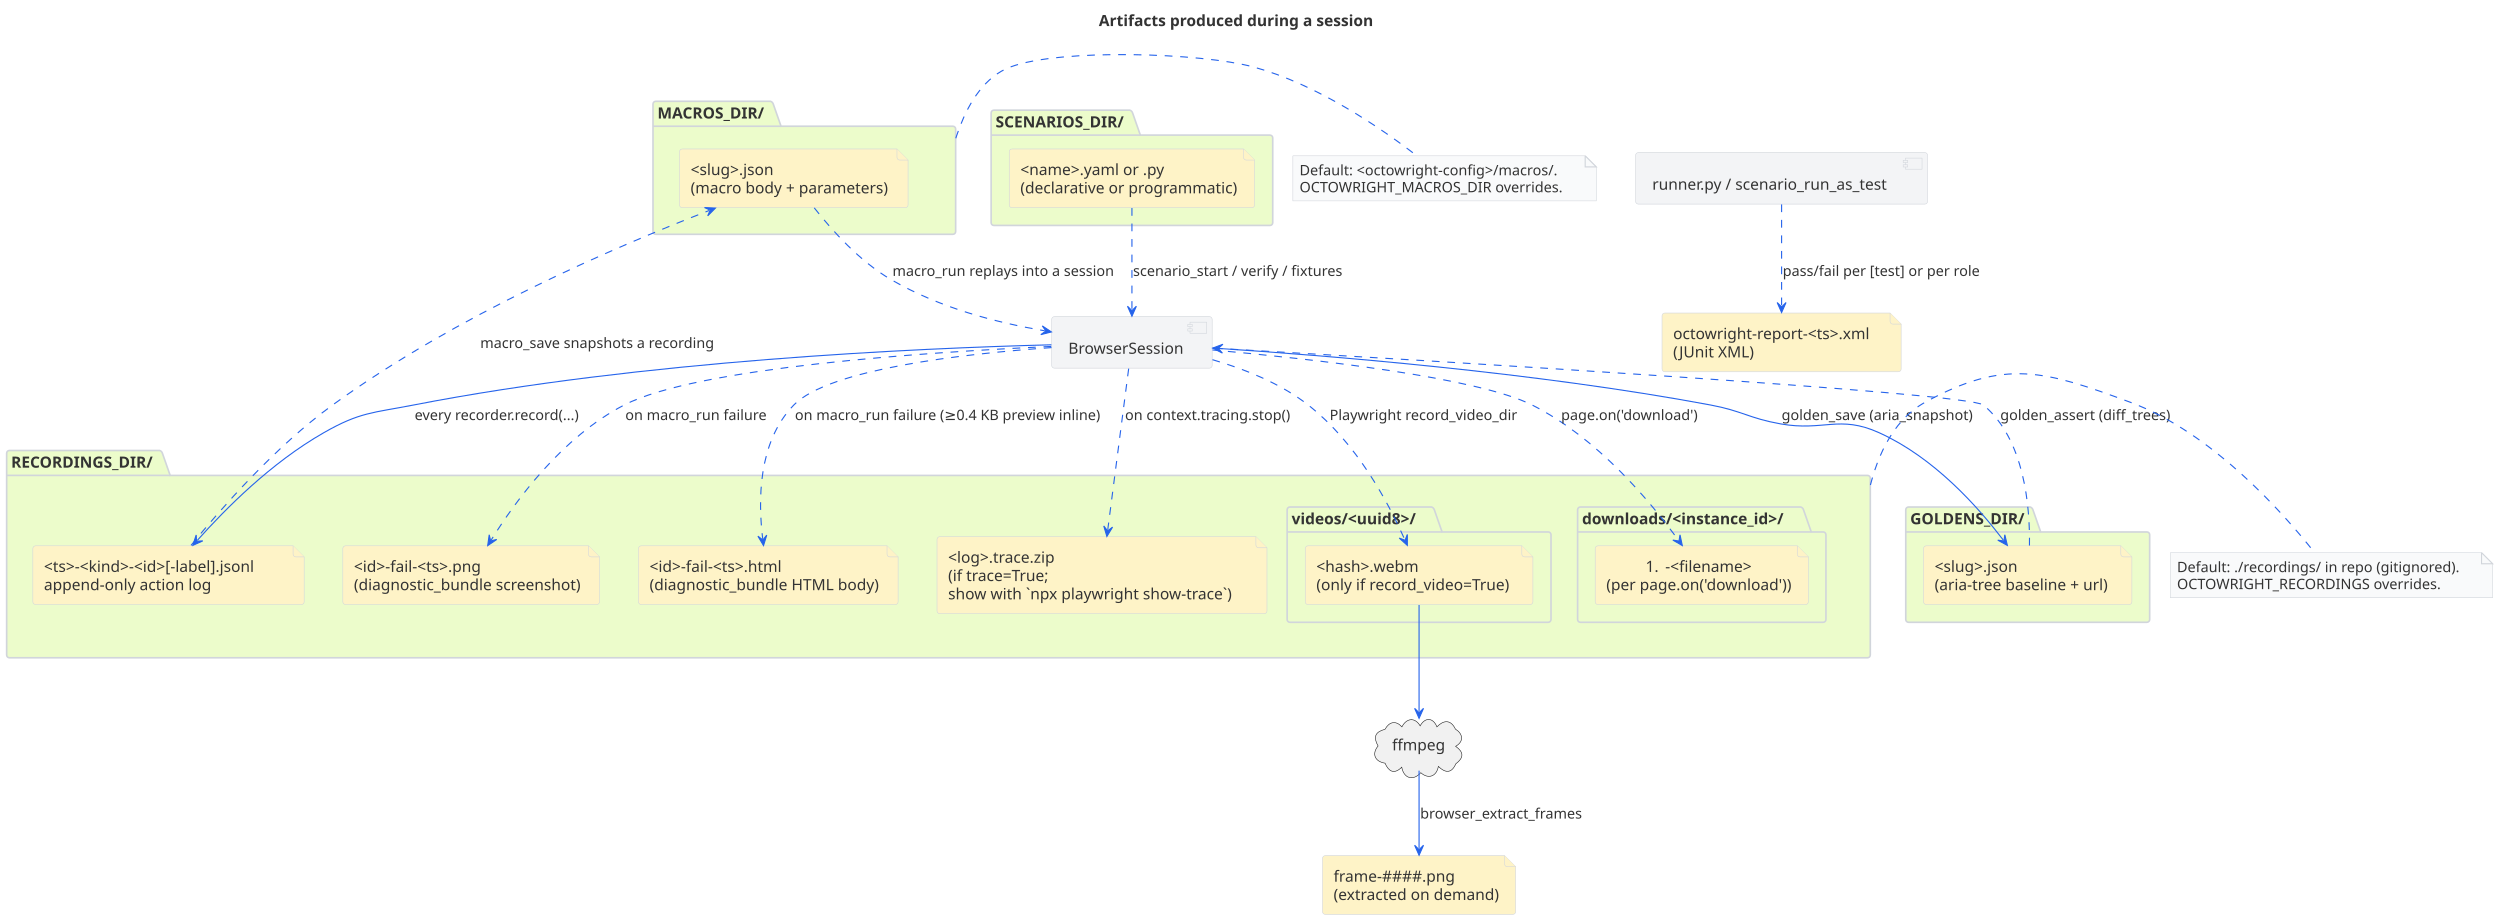
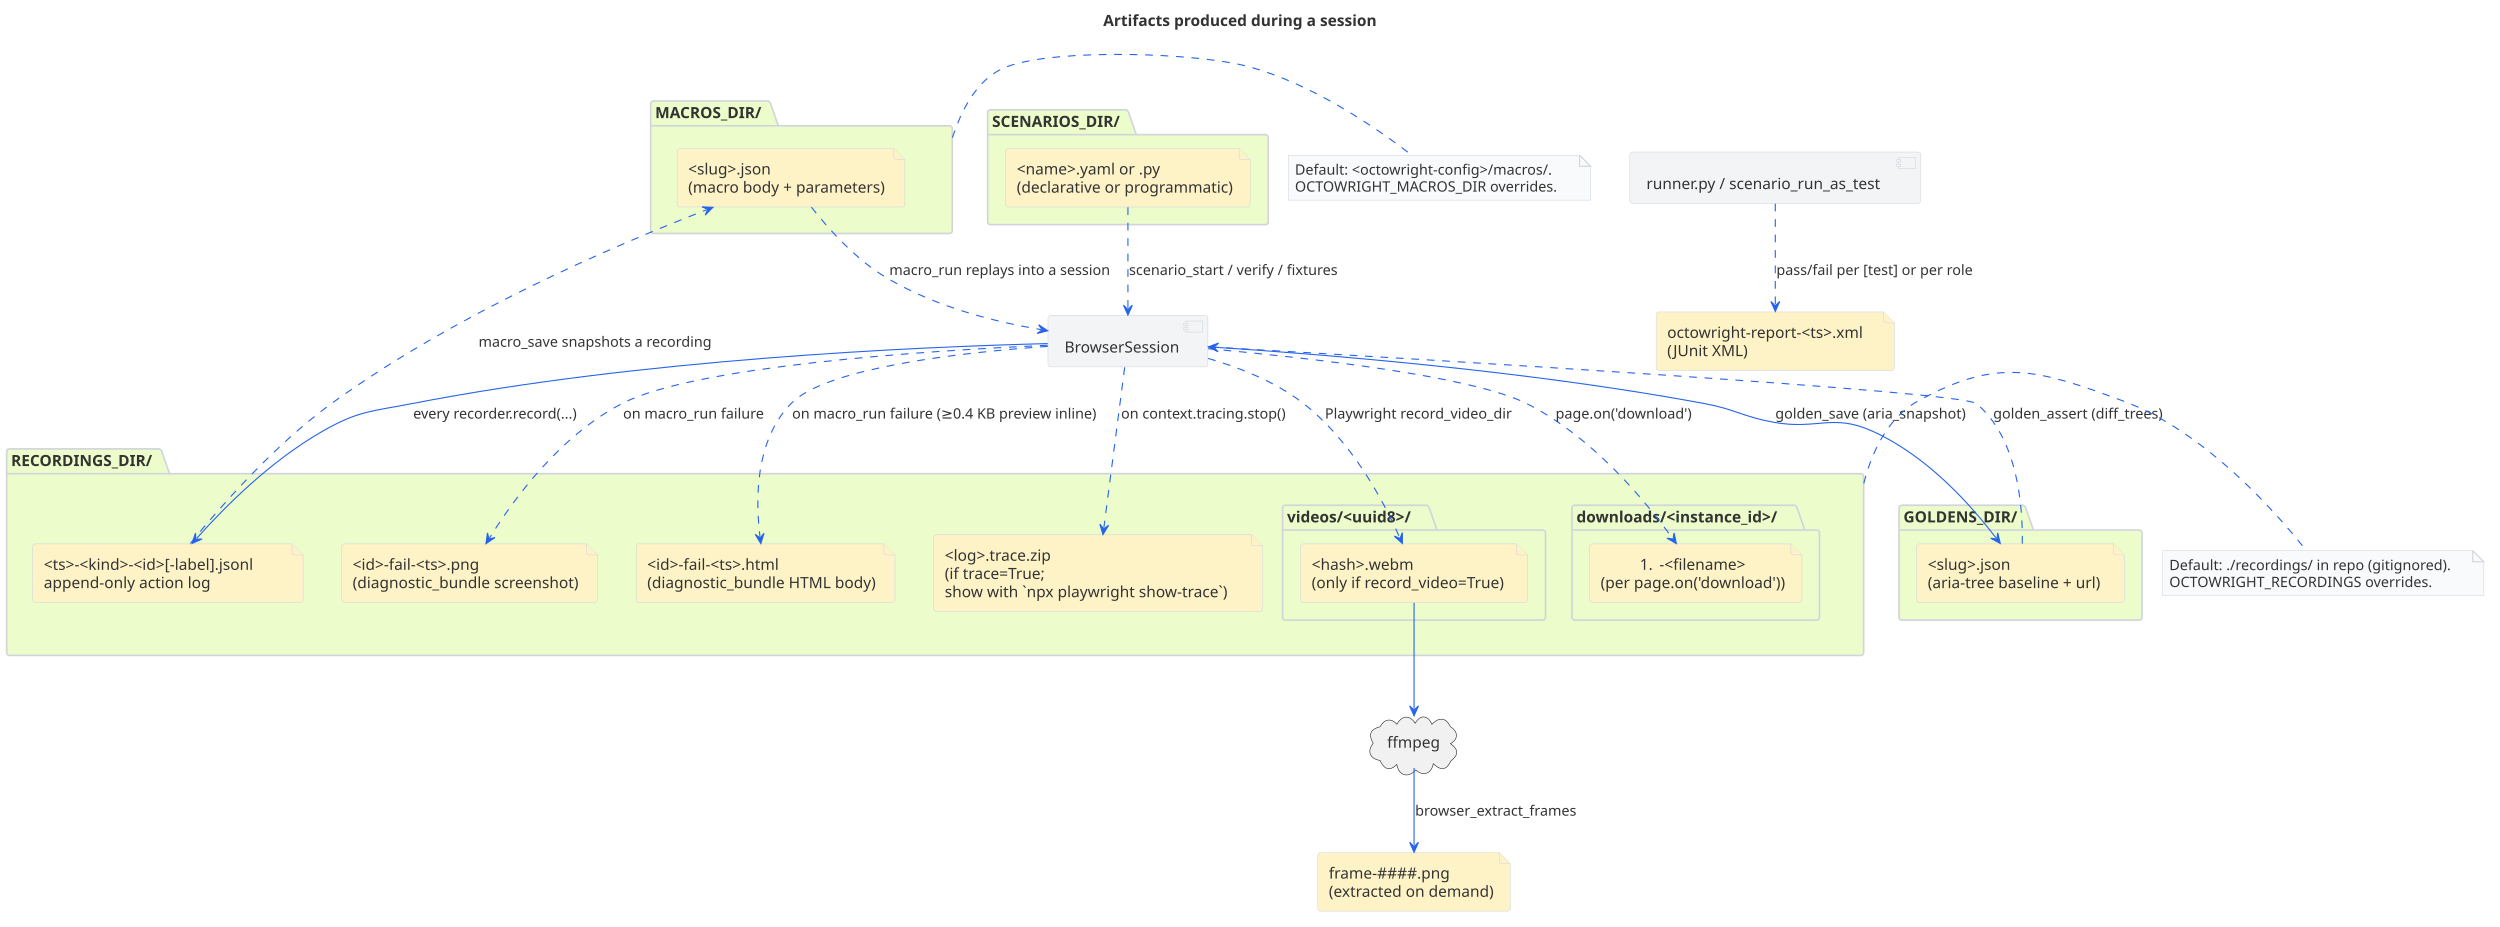
- <svg xmlns="http://www.w3.org/2000/svg" contentStyleType="text/css" data-diagram-type="DESCRIPTION" height="831px" preserveAspectRatio="none" style="width:2255px;height:831px;background:#FFFFFF;" version="1.1" viewBox="0 0 2255 831" width="2255px" zoomAndPan="magnify">
+ <svg xmlns="http://www.w3.org/2000/svg" contentStyleType="text/css" data-diagram-type="DESCRIPTION" height="839px" preserveAspectRatio="none" style="width:2263px;height:839px;background:#FFFFFF;" version="1.1" viewBox="0 0 2263 839" width="2263px" zoomAndPan="magnify">
  <defs />
  <g>
    <g class="title" data-source-line="5">
-       <text fill="#333333" font-family="sans-serif" font-size="14" font-weight="bold" lengthAdjust="spacing" textLength="259.103" x="991.128" y="23.535">Artifacts produced during a session</text>
+       <text fill="#333333" font-family="sans-serif" font-size="14" font-weight="700" lengthAdjust="spacing" textLength="259.103" x="998.628" y="23.535">Artifacts produced during a session</text>
    </g>
    <g class="cluster" data-qualified-name="REC" data-source-line="21" id="ent0003">
      <path d="M8.5,406.328 L143.983,406.328 A3.75,3.75 0 0 1 146.483,408.828 L153.483,428.817 L1684.5,428.817 A2.5,2.5 0 0 1 1687,431.317 L1687,590.808 A2.5,2.5 0 0 1 1684.5,593.308 L8.5,593.308 A2.5,2.5 0 0 1 6,590.808 L6,408.828 A2.5,2.5 0 0 1 8.5,406.328" fill="#ECFCCB" style="stroke:#D1D5DB;stroke-width:1.5;" />
      <line style="stroke:#D1D5DB;stroke-width:1.5;" x1="6" x2="153.483" y1="428.817" y2="428.817" />
-       <text fill="#333333" font-family="sans-serif" font-size="14" font-weight="bold" lengthAdjust="spacing" textLength="134.483" x="10" y="421.863">RECORDINGS_DIR/</text>
+       <text fill="#333333" font-family="sans-serif" font-size="14" font-weight="700" lengthAdjust="spacing" textLength="134.483" x="10" y="421.863">RECORDINGS_DIR/</text>
    </g>
    <g class="cluster" data-qualified-name="REC.VDIR" data-source-line="23" id="ent0005">
      <path d="M1163.5,457.328 L1291.252,457.328 A3.75,3.75 0 0 1 1293.752,459.828 L1300.752,479.817 L1396.5,479.817 A2.5,2.5 0 0 1 1399,482.317 L1399,558.808 A2.5,2.5 0 0 1 1396.5,561.308 L1163.5,561.308 A2.5,2.5 0 0 1 1161,558.808 L1161,459.828 A2.5,2.5 0 0 1 1163.5,457.328" fill="#ECFCCB" style="stroke:#D1D5DB;stroke-width:1.5;" />
      <line style="stroke:#D1D5DB;stroke-width:1.5;" x1="1161" x2="1300.752" y1="479.817" y2="479.817" />
-       <text fill="#333333" font-family="sans-serif" font-size="14" font-weight="bold" lengthAdjust="spacing" textLength="126.752" x="1165" y="472.863">videos/&lt;uuid8&gt;/</text>
+       <text fill="#333333" font-family="sans-serif" font-size="14" font-weight="700" lengthAdjust="spacing" textLength="126.752" x="1165" y="472.863">videos/&lt;uuid8&gt;/</text>
    </g>
    <g class="cluster" data-qualified-name="REC.DLDIR" data-source-line="26" id="ent0007">
      <path d="M1425.5,457.328 L1624.257,457.328 A3.75,3.75 0 0 1 1626.757,459.828 L1633.757,479.817 L1644.5,479.817 A2.5,2.5 0 0 1 1647,482.317 L1647,558.808 A2.5,2.5 0 0 1 1644.5,561.308 L1425.5,561.308 A2.5,2.5 0 0 1 1423,558.808 L1423,459.828 A2.5,2.5 0 0 1 1425.5,457.328" fill="#ECFCCB" style="stroke:#D1D5DB;stroke-width:1.5;" />
      <line style="stroke:#D1D5DB;stroke-width:1.5;" x1="1423" x2="1633.757" y1="479.817" y2="479.817" />
-       <text fill="#333333" font-family="sans-serif" font-size="14" font-weight="bold" lengthAdjust="spacing" textLength="197.757" x="1427" y="472.863">downloads/&lt;instance_id&gt;/</text>
+       <text fill="#333333" font-family="sans-serif" font-size="14" font-weight="700" lengthAdjust="spacing" textLength="197.757" x="1427" y="472.863">downloads/&lt;instance_id&gt;/</text>
    </g>
    <g class="cluster" data-qualified-name="MAC" data-source-line="34" id="ent0012">
      <path d="M591.5,91.378 L694.991,91.378 A3.75,3.75 0 0 1 697.491,93.878 L704.491,113.867 L859.5,113.867 A2.5,2.5 0 0 1 862,116.367 L862,208.848 A2.5,2.5 0 0 1 859.5,211.348 L591.5,211.348 A2.5,2.5 0 0 1 589,208.848 L589,93.878 A2.5,2.5 0 0 1 591.5,91.378" fill="#ECFCCB" style="stroke:#D1D5DB;stroke-width:1.5;" />
      <line style="stroke:#D1D5DB;stroke-width:1.5;" x1="589" x2="704.491" y1="113.867" y2="113.867" />
-       <text fill="#333333" font-family="sans-serif" font-size="14" font-weight="bold" lengthAdjust="spacing" textLength="102.491" x="593" y="106.913">MACROS_DIR/</text>
+       <text fill="#333333" font-family="sans-serif" font-size="14" font-weight="700" lengthAdjust="spacing" textLength="102.491" x="593" y="106.913">MACROS_DIR/</text>
    </g>
    <g class="cluster" data-qualified-name="GOLD" data-source-line="38" id="ent0014">
      <path d="M1721.5,457.328 L1831.191,457.328 A3.75,3.75 0 0 1 1833.691,459.828 L1840.691,479.817 L1936.5,479.817 A2.5,2.5 0 0 1 1939,482.317 L1939,558.808 A2.5,2.5 0 0 1 1936.5,561.308 L1721.5,561.308 A2.5,2.5 0 0 1 1719,558.808 L1719,459.828 A2.5,2.5 0 0 1 1721.5,457.328" fill="#ECFCCB" style="stroke:#D1D5DB;stroke-width:1.5;" />
      <line style="stroke:#D1D5DB;stroke-width:1.5;" x1="1719" x2="1840.691" y1="479.817" y2="479.817" />
-       <text fill="#333333" font-family="sans-serif" font-size="14" font-weight="bold" lengthAdjust="spacing" textLength="108.691" x="1723" y="472.863">GOLDENS_DIR/</text>
+       <text fill="#333333" font-family="sans-serif" font-size="14" font-weight="700" lengthAdjust="spacing" textLength="108.691" x="1723" y="472.863">GOLDENS_DIR/</text>
    </g>
    <g class="cluster" data-qualified-name="SCN" data-source-line="42" id="ent0016">
      <path d="M896.5,99.378 L1019.091,99.378 A3.75,3.75 0 0 1 1021.591,101.878 L1028.591,121.867 L1145.5,121.867 A2.5,2.5 0 0 1 1148,124.367 L1148,200.848 A2.5,2.5 0 0 1 1145.5,203.348 L896.5,203.348 A2.5,2.5 0 0 1 894,200.848 L894,101.878 A2.5,2.5 0 0 1 896.5,99.378" fill="#ECFCCB" style="stroke:#D1D5DB;stroke-width:1.5;" />
      <line style="stroke:#D1D5DB;stroke-width:1.5;" x1="894" x2="1028.591" y1="121.867" y2="121.867" />
-       <text fill="#333333" font-family="sans-serif" font-size="14" font-weight="bold" lengthAdjust="spacing" textLength="121.591" x="898" y="114.913">SCENARIOS_DIR/</text>
+       <text fill="#333333" font-family="sans-serif" font-size="14" font-weight="700" lengthAdjust="spacing" textLength="121.591" x="898" y="114.913">SCENARIOS_DIR/</text>
    </g>
    <g class="entity" data-qualified-name="REC.JSONL" data-source-line="22" id="ent0004">
      <path d="M29.63,494.828 L29.63,542.805 A2.5,2.5 0 0 0 32.13,545.305 L271.868,545.305 A2.5,2.5 0 0 0 274.368,542.805 L274.368,502.328 L264.368,492.328 L32.13,492.328 A2.5,2.5 0 0 0 29.63,494.828" fill="#FEF3C7" style="stroke:#D1D5DB;stroke-width:0.5;" />
      <path d="M264.368,492.328 L264.368,499.828 A2.5,2.5 0 0 0 266.868,502.328 L274.368,502.328" fill="#FEF3C7" style="stroke:#D1D5DB;stroke-width:0.5;" />
      <text fill="#333333" font-family="sans-serif" font-size="14" lengthAdjust="spacing" textLength="224.738" x="39.63" y="515.863">&lt;ts&gt;-&lt;kind&gt;-&lt;id&gt;[-label].jsonl</text>
      <text fill="#333333" font-family="sans-serif" font-size="14" lengthAdjust="spacing" textLength="159.113" x="39.63" y="532.352">append-only action log</text>
    </g>
    <g class="entity" data-qualified-name="REC.FAILPNG" data-source-line="29" id="ent0009">
      <path d="M309.22,494.828 L309.22,542.805 A2.5,2.5 0 0 0 311.72,545.305 L538.285,545.305 A2.5,2.5 0 0 0 540.785,542.805 L540.785,502.328 L530.785,492.328 L311.72,492.328 A2.5,2.5 0 0 0 309.22,494.828" fill="#FEF3C7" style="stroke:#D1D5DB;stroke-width:0.5;" />
      <path d="M530.785,492.328 L530.785,499.828 A2.5,2.5 0 0 0 533.285,502.328 L540.785,502.328" fill="#FEF3C7" style="stroke:#D1D5DB;stroke-width:0.5;" />
      <text fill="#333333" font-family="sans-serif" font-size="14" lengthAdjust="spacing" textLength="137.58" x="319.22" y="515.863">&lt;id&gt;-fail-&lt;ts&gt;.png</text>
      <text fill="#333333" font-family="sans-serif" font-size="14" lengthAdjust="spacing" textLength="211.565" x="319.22" y="532.352">(diagnostic_bundle screenshot)</text>
    </g>
    <g class="entity" data-qualified-name="REC.FAILHTML" data-source-line="30" id="ent0010">
      <path d="M575.89,494.828 L575.89,542.805 A2.5,2.5 0 0 0 578.39,545.305 L807.601,545.305 A2.5,2.5 0 0 0 810.101,542.805 L810.101,502.328 L800.101,492.328 L578.39,492.328 A2.5,2.5 0 0 0 575.89,494.828" fill="#FEF3C7" style="stroke:#D1D5DB;stroke-width:0.5;" />
      <path d="M800.101,492.328 L800.101,499.828 A2.5,2.5 0 0 0 802.601,502.328 L810.101,502.328" fill="#FEF3C7" style="stroke:#D1D5DB;stroke-width:0.5;" />
      <text fill="#333333" font-family="sans-serif" font-size="14" lengthAdjust="spacing" textLength="142.393" x="585.89" y="515.863">&lt;id&gt;-fail-&lt;ts&gt;.html</text>
      <text fill="#333333" font-family="sans-serif" font-size="14" lengthAdjust="spacing" textLength="214.211" x="585.89" y="532.352">(diagnostic_bundle HTML body)</text>
    </g>
    <g class="entity" data-qualified-name="REC.TRACEZIP" data-source-line="31" id="ent0011">
      <path d="M845.19,486.578 L845.19,551.043 A2.5,2.5 0 0 0 847.69,553.543 L1140.318,553.543 A2.5,2.5 0 0 0 1142.818,551.043 L1142.818,494.078 L1132.818,484.078 L847.69,484.078 A2.5,2.5 0 0 0 845.19,486.578" fill="#FEF3C7" style="stroke:#D1D5DB;stroke-width:0.5;" />
      <path d="M1132.818,484.078 L1132.818,491.578 A2.5,2.5 0 0 0 1135.318,494.078 L1142.818,494.078" fill="#FEF3C7" style="stroke:#D1D5DB;stroke-width:0.5;" />
      <text fill="#333333" font-family="sans-serif" font-size="14" lengthAdjust="spacing" textLength="107.044" x="855.19" y="507.613">&lt;log&gt;.trace.zip</text>
      <text fill="#333333" font-family="sans-serif" font-size="14" lengthAdjust="spacing" textLength="98.472" x="855.19" y="524.102">(if trace=True;</text>
      <text fill="#333333" font-family="sans-serif" font-size="14" lengthAdjust="spacing" textLength="277.628" x="855.19" y="540.59">show with `npx playwright show-trace`)</text>
    </g>
    <g class="entity" data-qualified-name="REC.VDIR.WEBM" data-source-line="24" id="ent0006">
      <path d="M1177.33,494.828 L1177.33,542.805 A2.5,2.5 0 0 0 1179.83,545.305 L1380.18,545.305 A2.5,2.5 0 0 0 1382.68,542.805 L1382.68,502.328 L1372.68,492.328 L1179.83,492.328 A2.5,2.5 0 0 0 1177.33,494.828" fill="#FEF3C7" style="stroke:#D1D5DB;stroke-width:0.5;" />
      <path d="M1372.68,492.328 L1372.68,499.828 A2.5,2.5 0 0 0 1375.18,502.328 L1382.68,502.328" fill="#FEF3C7" style="stroke:#D1D5DB;stroke-width:0.5;" />
      <text fill="#333333" font-family="sans-serif" font-size="14" lengthAdjust="spacing" textLength="99.401" x="1187.33" y="515.863">&lt;hash&gt;.webm</text>
      <text fill="#333333" font-family="sans-serif" font-size="14" lengthAdjust="spacing" textLength="185.35" x="1187.33" y="532.352">(only if record_video=True)</text>
    </g>
    <g class="entity" data-qualified-name="REC.DLDIR.DLFILES" data-source-line="27" id="ent0008">
      <path d="M1438.87,494.828 L1438.87,542.805 A2.5,2.5 0 0 0 1441.37,545.305 L1628.629,545.305 A2.5,2.5 0 0 0 1631.129,542.805 L1631.129,502.328 L1621.129,492.328 L1441.37,492.328 A2.5,2.5 0 0 0 1438.87,494.828" fill="#FEF3C7" style="stroke:#D1D5DB;stroke-width:0.5;" />
      <path d="M1621.129,492.328 L1621.129,499.828 A2.5,2.5 0 0 0 1623.629,502.328 L1631.129,502.328" fill="#FEF3C7" style="stroke:#D1D5DB;stroke-width:0.5;" />
      <text fill="#333333" font-family="sans-serif" font-size="14" lengthAdjust="spacing" textLength="13.282" x="1484.294" y="515.863">1.</text>
      <text fill="#333333" font-family="sans-serif" font-size="14" lengthAdjust="spacing" textLength="88.689" x="1502.006" y="515.863">-&lt;filename&gt;</text>
      <text fill="#333333" font-family="sans-serif" font-size="14" lengthAdjust="spacing" textLength="172.259" x="1448.87" y="532.352">(per page.on('download'))</text>
    </g>
    <g class="entity" data-qualified-name="MAC.MACFILE" data-source-line="35" id="ent0013">
      <path d="M612.93,136.878 L612.93,184.855 A2.5,2.5 0 0 0 615.43,187.355 L816.566,187.355 A2.5,2.5 0 0 0 819.066,184.855 L819.066,144.378 L809.066,134.378 L615.43,134.378 A2.5,2.5 0 0 0 612.93,136.878" fill="#FEF3C7" style="stroke:#D1D5DB;stroke-width:0.5;" />
      <path d="M809.066,134.378 L809.066,141.878 A2.5,2.5 0 0 0 811.566,144.378 L819.066,144.378" fill="#FEF3C7" style="stroke:#D1D5DB;stroke-width:0.5;" />
      <text fill="#333333" font-family="sans-serif" font-size="14" lengthAdjust="spacing" textLength="83.973" x="622.93" y="157.913">&lt;slug&gt;.json</text>
      <text fill="#333333" font-family="sans-serif" font-size="14" lengthAdjust="spacing" textLength="186.136" x="622.93" y="174.402">(macro body + parameters)</text>
    </g>
    <g class="entity" data-qualified-name="GOLD.GOLDFILE" data-source-line="39" id="ent0015">
      <path d="M1735.02,494.828 L1735.02,542.805 A2.5,2.5 0 0 0 1737.52,545.305 L1920.472,545.305 A2.5,2.5 0 0 0 1922.972,542.805 L1922.972,502.328 L1912.972,492.328 L1737.52,492.328 A2.5,2.5 0 0 0 1735.02,494.828" fill="#FEF3C7" style="stroke:#D1D5DB;stroke-width:0.5;" />
      <path d="M1912.972,492.328 L1912.972,499.828 A2.5,2.5 0 0 0 1915.472,502.328 L1922.972,502.328" fill="#FEF3C7" style="stroke:#D1D5DB;stroke-width:0.5;" />
      <text fill="#333333" font-family="sans-serif" font-size="14" lengthAdjust="spacing" textLength="83.973" x="1745.02" y="515.863">&lt;slug&gt;.json</text>
      <text fill="#333333" font-family="sans-serif" font-size="14" lengthAdjust="spacing" textLength="167.952" x="1745.02" y="532.352">(aria-tree baseline + url)</text>
    </g>
    <g class="entity" data-qualified-name="SCN.SCNFILE" data-source-line="43" id="ent0017">
      <path d="M910.35,136.878 L910.35,184.855 A2.5,2.5 0 0 0 912.85,187.355 L1129.148,187.355 A2.5,2.5 0 0 0 1131.648,184.855 L1131.648,144.378 L1121.648,134.378 L912.85,134.378 A2.5,2.5 0 0 0 910.35,136.878" fill="#FEF3C7" style="stroke:#D1D5DB;stroke-width:0.5;" />
      <path d="M1121.648,134.378 L1121.648,141.878 A2.5,2.5 0 0 0 1124.148,144.378 L1131.648,144.378" fill="#FEF3C7" style="stroke:#D1D5DB;stroke-width:0.5;" />
      <text fill="#333333" font-family="sans-serif" font-size="14" lengthAdjust="spacing" textLength="139.884" x="920.35" y="157.913">&lt;name&gt;.yaml or .py</text>
      <text fill="#333333" font-family="sans-serif" font-size="14" lengthAdjust="spacing" textLength="201.298" x="920.35" y="174.402">(declarative or programmatic)</text>
    </g>
    <g class="entity" data-qualified-name="SESSION" data-source-line="19" id="ent0002">
      <rect fill="#F3F4F6" height="46.488" rx="2.5" ry="2.5" style="stroke:#D1D5DB;stroke-width:0.5;" width="144.781" x="948.61" y="285.598" />
      <rect fill="#F3F4F6" height="10" style="stroke:#D1D5DB;stroke-width:0.5;" width="15" x="1073.391" y="290.598" />
      <rect fill="#F3F4F6" height="2" style="stroke:#D1D5DB;stroke-width:0.5;" width="4" x="1071.391" y="292.598" />
      <rect fill="#F3F4F6" height="2" style="stroke:#D1D5DB;stroke-width:0.5;" width="4" x="1071.391" y="296.598" />
      <text fill="#333333" font-family="sans-serif" font-size="14" lengthAdjust="spacing" textLength="104.781" x="963.61" y="319.133">BrowserSession</text>
    </g>
    <g class="entity" data-qualified-name="FFMPEG" data-source-line="46" id="ent0018">
      <path d="M1249.303,657.825 C1252.993,650.998 1258.961,649.551 1264.528,655.607 C1268.588,647.87 1276.046,646.52 1280.981,654.704 C1285.461,646.728 1292.645,647.102 1296.12,655.626 C1302.088,649.36 1308.633,648.874 1312.786,657.639 C1319.58,661.827 1320.733,668.791 1312.993,673.173 C1320.565,678.522 1320.419,683.508 1313.133,688.988 C1309.191,697.99 1303.558,697.235 1297.391,691.339 C1295.852,700.213 1288.474,703.207 1281.555,696.982 C1274.622,704.764 1266.155,702.125 1264.381,692.026 C1257.556,698.773 1252.624,696.011 1249.262,688.383 C1240.427,687.003 1236.96,680.254 1243.019,672.877 C1238.505,664.888 1240.276,660.162 1249.303,657.825" fill="#F1F1F1" style="stroke:#181818;stroke-width:0.5;" />
      <text fill="#333333" font-family="sans-serif" font-size="14" lengthAdjust="spacing" textLength="48.706" x="1255.65" y="676.843">ffmpeg</text>
    </g>
    <g class="entity" data-qualified-name="FRAMES" data-source-line="47" id="ent0019">
      <path d="M1192.87,774.288 L1192.87,822.265 A2.5,2.5 0 0 0 1195.37,824.765 L1364.637,824.765 A2.5,2.5 0 0 0 1367.137,822.265 L1367.137,781.788 L1357.137,771.788 L1195.37,771.788 A2.5,2.5 0 0 0 1192.87,774.288" fill="#FEF3C7" style="stroke:#D1D5DB;stroke-width:0.5;" />
      <path d="M1357.137,771.788 L1357.137,779.288 A2.5,2.5 0 0 0 1359.637,781.788 L1367.137,781.788" fill="#FEF3C7" style="stroke:#D1D5DB;stroke-width:0.5;" />
      <text fill="#333333" font-family="sans-serif" font-size="14" lengthAdjust="spacing" textLength="113.647" x="1202.87" y="795.323">frame-####.png</text>
      <text fill="#333333" font-family="sans-serif" font-size="14" lengthAdjust="spacing" textLength="154.267" x="1202.87" y="811.812">(extracted on demand)</text>
    </g>
    <g class="entity" data-qualified-name="JUNIT" data-source-line="48" id="ent0020">
      <path d="M1499.15,284.848 L1499.15,332.825 A2.5,2.5 0 0 0 1501.65,335.325 L1712.342,335.325 A2.5,2.5 0 0 0 1714.842,332.825 L1714.842,292.348 L1704.842,282.348 L1501.65,282.348 A2.5,2.5 0 0 0 1499.15,284.848" fill="#FEF3C7" style="stroke:#D1D5DB;stroke-width:0.5;" />
      <path d="M1704.842,282.348 L1704.842,289.848 A2.5,2.5 0 0 0 1707.342,292.348 L1714.842,292.348" fill="#FEF3C7" style="stroke:#D1D5DB;stroke-width:0.5;" />
      <text fill="#333333" font-family="sans-serif" font-size="14" lengthAdjust="spacing" textLength="195.692" x="1509.15" y="305.883">octowright-report-&lt;ts&gt;.xml</text>
      <text fill="#333333" font-family="sans-serif" font-size="14" lengthAdjust="spacing" textLength="73.849" x="1509.15" y="322.372">(JUnit XML)</text>
    </g>
    <g class="entity" data-qualified-name="runner.py . scenario_run_as_test" data-source-line="68" id="ent0034">
      <rect fill="#F3F4F6" height="46.488" rx="2.5" ry="2.5" style="stroke:#D1D5DB;stroke-width:0.5;" width="263.364" x="1475.32" y="137.618" />
      <rect fill="#F3F4F6" height="10" style="stroke:#D1D5DB;stroke-width:0.5;" width="15" x="1718.684" y="142.618" />
      <rect fill="#F3F4F6" height="2" style="stroke:#D1D5DB;stroke-width:0.5;" width="4" x="1716.684" y="144.618" />
      <rect fill="#F3F4F6" height="2" style="stroke:#D1D5DB;stroke-width:0.5;" width="4" x="1716.684" y="148.618" />
      <text fill="#333333" font-family="sans-serif" font-size="14" lengthAdjust="spacing" textLength="223.364" x="1490.32" y="171.153">runner.py / scenario_run_as_test</text>
    </g>
    <g class="entity" data-qualified-name="GMN36" data-source-line="71" id="ent0037">
      <path d="M1957.64,498.508 L1957.64,539.129 L2248.358,539.129 L2248.358,508.508 L2238.358,498.508 L1957.64,498.508" fill="#F9FAFB" style="stroke:#D1D5DB;stroke-width:0.5;" />
      <path d="M2238.358,498.508 L2238.358,508.508 L2248.358,508.508 L2238.358,498.508" fill="#F9FAFB" style="stroke:#D1D5DB;stroke-width:1;" />
      <text fill="#333333" font-family="sans-serif" font-size="13" lengthAdjust="spacing" textLength="269.718" x="1963.64" y="516.077">Default: ./recordings/ in repo (gitignored).</text>
      <text fill="#333333" font-family="sans-serif" font-size="13" lengthAdjust="spacing" textLength="242.861" x="1963.64" y="531.387">OCTOWRIGHT_RECORDINGS overrides.</text>
    </g>
    <g class="entity" data-qualified-name="GMN39" data-source-line="76" id="ent0040">
      <path d="M1166.16,140.548 L1166.16,181.169 L1439.835,181.169 L1439.835,150.548 L1429.835,140.548 L1166.16,140.548" fill="#F9FAFB" style="stroke:#D1D5DB;stroke-width:0.5;" />
      <path d="M1429.835,140.548 L1429.835,150.548 L1439.835,150.548 L1429.835,140.548" fill="#F9FAFB" style="stroke:#D1D5DB;stroke-width:1;" />
      <text fill="#333333" font-family="sans-serif" font-size="13" lengthAdjust="spacing" textLength="252.675" x="1172.16" y="158.117">Default: &lt;octowright-config&gt;/macros/.</text>
      <text fill="#333333" font-family="sans-serif" font-size="13" lengthAdjust="spacing" textLength="243.483" x="1172.16" y="173.427">OCTOWRIGHT_MACROS_DIR overrides.</text>
    </g>
    <g class="link" data-entity-1="ent0002" data-entity-2="ent0004" data-link-type="dependency" data-source-line="50" id="lnk21">
      <path d="M948.39,311.008 C827.81,314.078 579.14,325.168 373,365.328 C336.02,372.528 324.71,371.638 292,390.328 C244.47,417.478 203.546,458.763 177.936,487.443" fill="none" id="SESSION-to-JSONL" style="stroke:#2563EB;stroke-width:1;" />
      <polygon fill="#2563EB" points="173.94,491.918,182.918,487.869,177.27,488.189,176.951,482.541,173.94,491.918" style="stroke:#2563EB;stroke-width:1;" />
      <text fill="#333333" font-family="sans-serif" font-size="13" lengthAdjust="spacing" textLength="156.324" x="374" y="378.897">every recorder.record(...)</text>
    </g>
    <g class="link" data-entity-1="ent0002" data-entity-2="ent0006" data-link-type="dependency" data-source-line="51" id="lnk22">
      <path d="M1093.63,324.428 C1122.63,332.858 1155,345.798 1180,365.328 C1223.66,399.428 1251.915,452.689 1266.975,486.439" fill="none" id="SESSION-to-WEBM" style="stroke:#2563EB;stroke-width:1;stroke-dasharray:7,7;" />
      <polygon fill="#2563EB" points="1269.42,491.918,1269.405,482.069,1267.382,487.352,1262.1,485.329,1269.42,491.918" style="stroke:#2563EB;stroke-width:1;" />
      <text fill="#333333" font-family="sans-serif" font-size="13" lengthAdjust="spacing" textLength="174.021" x="1199.32" y="378.897">Playwright record_video_dir</text>
    </g>
    <g class="link" data-entity-1="ent0002" data-entity-2="ent0008" data-link-type="dependency" data-source-line="52" id="lnk23">
      <path d="M1093.62,315.648 C1184.12,323.798 1332.84,340.468 1382,365.328 C1441.41,395.358 1488.464,452.204 1513.894,487.214" fill="none" id="SESSION-to-DLFILES" style="stroke:#2563EB;stroke-width:1;stroke-dasharray:7,7;" />
      <polygon fill="#2563EB" points="1517.42,492.068,1515.367,482.436,1514.482,488.023,1508.894,487.137,1517.42,492.068" style="stroke:#2563EB;stroke-width:1;" />
      <text fill="#333333" font-family="sans-serif" font-size="13" lengthAdjust="spacing" textLength="126.642" x="1408.1" y="378.897">page.on('download')</text>
    </g>
    <g class="link" data-entity-1="ent0002" data-entity-2="ent0009" data-link-type="dependency" data-source-line="53" id="lnk24">
      <path d="M948.22,312.498 C836.41,317.598 628.43,331.438 563,365.328 C506.57,394.558 465.064,451.767 443.084,487.027" fill="none" id="SESSION-to-FAILPNG" style="stroke:#2563EB;stroke-width:1;stroke-dasharray:7,7;" />
      <polygon fill="#2563EB" points="439.91,492.118,448.065,486.597,442.555,487.875,441.277,482.365,439.91,492.118" style="stroke:#2563EB;stroke-width:1;" />
      <text fill="#333333" font-family="sans-serif" font-size="13" lengthAdjust="spacing" textLength="131.619" x="564" y="378.897">on macro_run failure</text>
    </g>
    <g class="link" data-entity-1="ent0002" data-entity-2="ent0010" data-link-type="dependency" data-source-line="54" id="lnk25">
      <path d="M948.46,313.528 C868.63,319.158 747.43,332.928 716,365.328 C683.28,399.048 683.892,452.241 687.972,486.111" fill="none" id="SESSION-to-FAILHTML" style="stroke:#2563EB;stroke-width:1;stroke-dasharray:7,7;" />
      <polygon fill="#2563EB" points="688.69,492.068,691.585,482.654,688.092,487.104,683.642,483.611,688.69,492.068" style="stroke:#2563EB;stroke-width:1;" />
      <text fill="#333333" font-family="sans-serif" font-size="13" lengthAdjust="spacing" textLength="286.527" x="717" y="378.897">on macro_run failure (≥0.4 KB preview inline)</text>
    </g>
    <g class="link" data-entity-1="ent0002" data-entity-2="ent0011" data-link-type="dependency" data-source-line="55" id="lnk26">
      <path d="M1018.06,332.488 C1013.32,369.028 1004.722,435.208 999.182,477.908" fill="none" id="SESSION-to-TRACEZIP" style="stroke:#2563EB;stroke-width:1;stroke-dasharray:7,7;" />
      <polygon fill="#2563EB" points="998.41,483.858,1003.535,475.448,999.053,478.9,995.601,474.418,998.41,483.858" style="stroke:#2563EB;stroke-width:1;" />
      <text fill="#333333" font-family="sans-serif" font-size="13" lengthAdjust="spacing" textLength="156.108" x="1014.76" y="378.897">on context.tracing.stop()</text>
    </g>
    <g class="link" data-entity-1="ent0004" data-entity-2="ent0013" data-link-type="dependency" data-source-line="57" id="lnk27">
      <path d="M172.29,491.938 C198.91,459.268 248.34,402.808 300,365.328 C411.12,284.718 553.485,223.286 639.705,189.876" fill="none" id="JSONL-to-MACFILE" style="stroke:#2563EB;stroke-width:1;stroke-dasharray:7,7;" />
      <polygon fill="#2563EB" points="645.3,187.708,635.463,187.23,640.638,189.515,638.353,194.69,645.3,187.708" style="stroke:#2563EB;stroke-width:1;" />
      <text fill="#333333" font-family="sans-serif" font-size="13" lengthAdjust="spacing" textLength="217.94" x="433.16" y="313.907">macro_save snapshots a recording</text>
    </g>
    <g class="link" data-entity-1="ent0013" data-entity-2="ent0002" data-link-type="dependency" data-source-line="58" id="lnk28">
      <path d="M734.46,187.498 C750.57,208.018 775.74,235.988 804,252.348 C848.25,277.968 898.385,290.901 942.435,298.401" fill="none" id="MACFILE-to-SESSION" style="stroke:#2563EB;stroke-width:1;stroke-dasharray:7,7;" />
      <polygon fill="#2563EB" points="948.35,299.408,940.149,293.954,943.421,298.569,938.806,301.841,948.35,299.408" style="stroke:#2563EB;stroke-width:1;" />
      <text fill="#333333" font-family="sans-serif" font-size="13" lengthAdjust="spacing" textLength="207.575" x="805" y="248.917">macro_run replays into a session</text>
    </g>
    <g class="link" data-entity-1="ent0002" data-entity-2="ent0015" data-link-type="dependency" data-source-line="60" id="lnk29">
      <path d="M1093.72,313.938 C1195.06,320.468 1384.21,335.658 1543,365.328 C1571.51,370.658 1577.45,377.228 1606,382.328 C1645.1,389.308 1658.82,373.948 1695,390.328 C1744.73,412.838 1783.857,456.901 1806.987,487.171" fill="none" id="SESSION-to-GOLDFILE" style="stroke:#2563EB;stroke-width:1;" />
      <polygon fill="#2563EB" points="1810.63,491.938,1808.344,482.358,1807.594,487.965,1801.987,487.216,1810.63,491.938" style="stroke:#2563EB;stroke-width:1;" />
      <text fill="#333333" font-family="sans-serif" font-size="13" lengthAdjust="spacing" textLength="177.722" x="1607" y="378.897">golden_save (aria_snapshot)</text>
    </g>
    <g class="link" data-entity-1="ent0015" data-entity-2="ent0002" data-link-type="dependency" data-source-line="61" id="lnk30">
      <path d="M1830.57,492.058 C1831.12,457.328 1826.26,396.278 1789,365.328 C1775.71,354.288 1288.95,325.234 1099.85,314.334" fill="none" id="GOLDFILE-to-SESSION" style="stroke:#2563EB;stroke-width:1;stroke-dasharray:7,7;" />
      <polygon fill="#2563EB" points="1093.86,313.988,1102.615,318.5,1098.852,314.276,1103.075,310.513,1093.86,313.988" style="stroke:#2563EB;stroke-width:1;" />
      <text fill="#333333" font-family="sans-serif" font-size="13" lengthAdjust="spacing" textLength="159.561" x="1804.22" y="378.897">golden_assert (diff_trees)</text>
    </g>
    <g class="link" data-entity-1="ent0017" data-entity-2="ent0002" data-link-type="dependency" data-source-line="63" id="lnk31">
      <path d="M1021,187.628 C1021,215.288 1021,252.818 1021,279.208" fill="none" id="SCNFILE-to-SESSION" style="stroke:#2563EB;stroke-width:1;stroke-dasharray:7,7;" />
      <polygon fill="#2563EB" points="1021,285.208,1025,276.208,1021,280.208,1017,276.208,1021,285.208" style="stroke:#2563EB;stroke-width:1;" />
      <text fill="#333333" font-family="sans-serif" font-size="13" lengthAdjust="spacing" textLength="201.525" x="1022" y="248.917">scenario_start / verify / fixtures</text>
    </g>
    <g class="link" data-entity-1="ent0006" data-entity-2="ent0018" data-link-type="dependency" data-source-line="65" id="lnk32">
      <path d="M1280,545.728 C1280,574.518 1280,614.538 1280,641.928" fill="none" id="WEBM-to-FFMPEG" style="stroke:#2563EB;stroke-width:1;" />
      <polygon fill="#2563EB" points="1280,647.928,1284,638.928,1280,642.928,1276,638.928,1280,647.928" style="stroke:#2563EB;stroke-width:1;" />
    </g>
    <g class="link" data-entity-1="ent0018" data-entity-2="ent0019" data-link-type="dependency" data-source-line="66" id="lnk33">
      <path d="M1280,695.138 C1280,716.618 1280,742.908 1280,765.408" fill="none" id="FFMPEG-to-FRAMES" style="stroke:#2563EB;stroke-width:1;" />
      <polygon fill="#2563EB" points="1280,771.408,1284,762.408,1280,766.408,1276,762.408,1280,771.408" style="stroke:#2563EB;stroke-width:1;" />
      <text fill="#333333" font-family="sans-serif" font-size="13" lengthAdjust="spacing" textLength="151.074" x="1281" y="738.357">browser_extract_frames</text>
    </g>
    <g class="link" data-entity-1="ent0034" data-entity-2="ent0020" data-link-type="dependency" data-source-line="68" id="lnk35">
      <path d="M1607,184.348 C1607,210.658 1607,248.148 1607,275.868" fill="none" id="runner.py / scenario_run_as_test-to-JUNIT" style="stroke:#2563EB;stroke-width:1;stroke-dasharray:7,7;" />
      <polygon fill="#2563EB" points="1607,281.868,1611,272.868,1607,276.868,1603,272.868,1607,281.868" style="stroke:#2563EB;stroke-width:1;" />
      <text fill="#333333" font-family="sans-serif" font-size="13" lengthAdjust="spacing" textLength="186.621" x="1608" y="248.917">pass/fail per [test] or per role</text>
    </g>
    <g class="link" data-entity-1="ent0003" data-entity-2="ent0037" data-link-type="association" data-source-line="71" id="lnk38">
      <path d="M1687.101,437.485 C1687.169,437.221 1687.237,436.959 1687.306,436.695 C1688.407,432.488 1689.646,428.277 1691.04,424.107 C1693.828,415.767 1697.237,407.591 1701.399,399.925 C1709.725,384.592 1721.068,371.301 1736.5,362.828 C1808.58,323.258 1844.4,334.248 1921.5,362.828 C1995.33,390.188 2059.31,462.518 2087.57,498.248" fill="none" id="REC-GMN36" style="stroke:#2563EB;stroke-width:1;stroke-dasharray:7,7;" />
    </g>
    <g class="link" data-entity-1="ent0012" data-entity-2="ent0040" data-link-type="association" data-source-line="76" id="lnk41">
      <path d="M862.122,124.727 C862.174,124.562 862.227,124.397 862.281,124.231 C862.494,123.568 862.712,122.902 862.935,122.233 C863.827,119.556 864.801,116.828 865.864,114.081 C874.362,92.103 888.5,68.883 911.5,60.378 C957.14,43.488 1083.52,47.688 1130.5,60.378 C1187.72,75.828 1245.46,115.468 1277.5,140.098" fill="none" id="MAC-GMN39" style="stroke:#2563EB;stroke-width:1;stroke-dasharray:7,7;" />
    </g>
  </g>
</svg>
